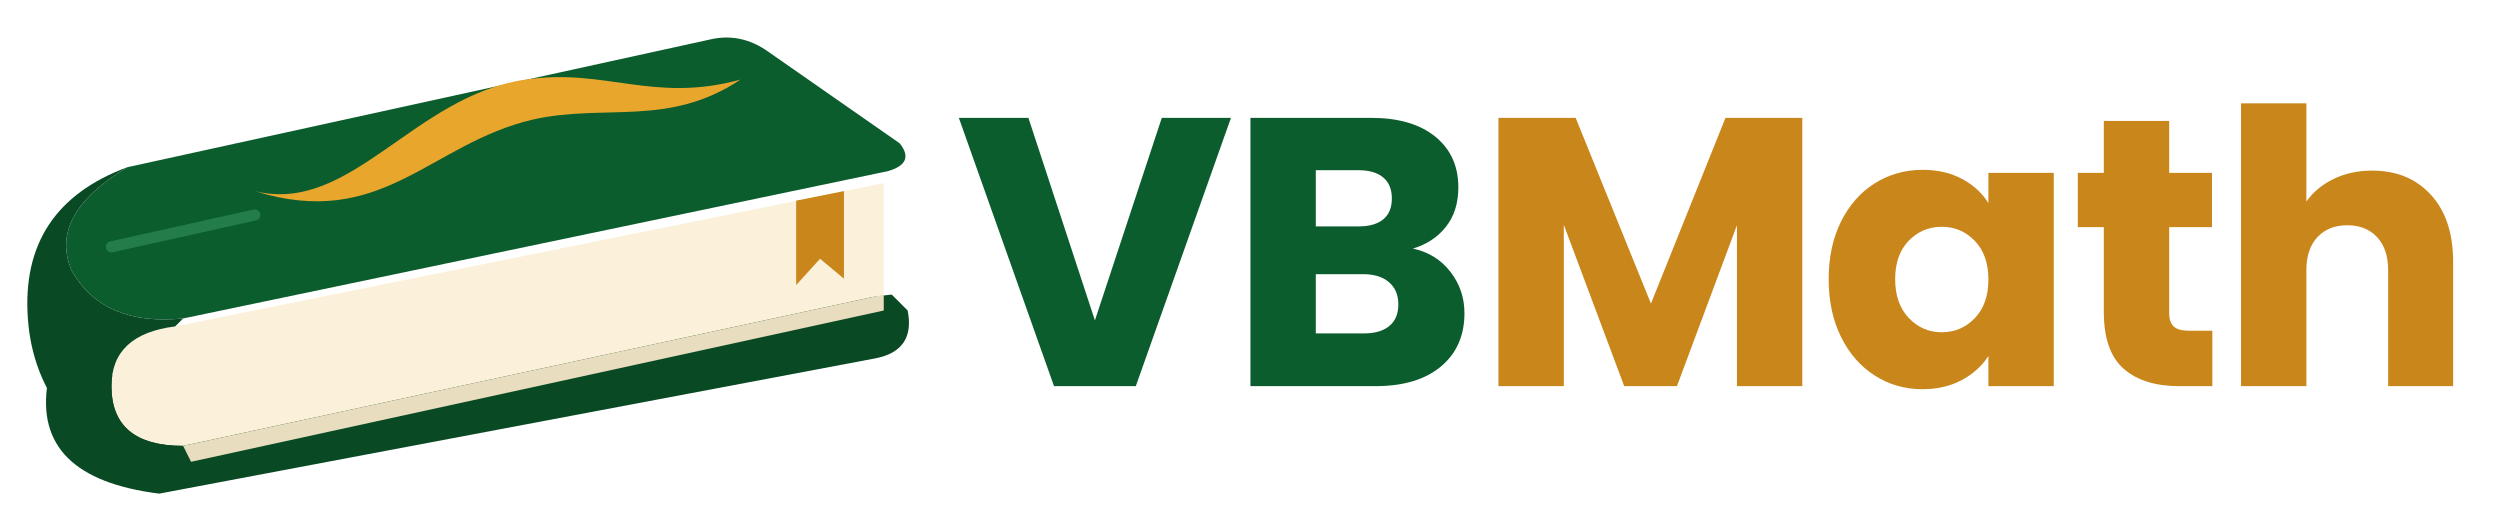
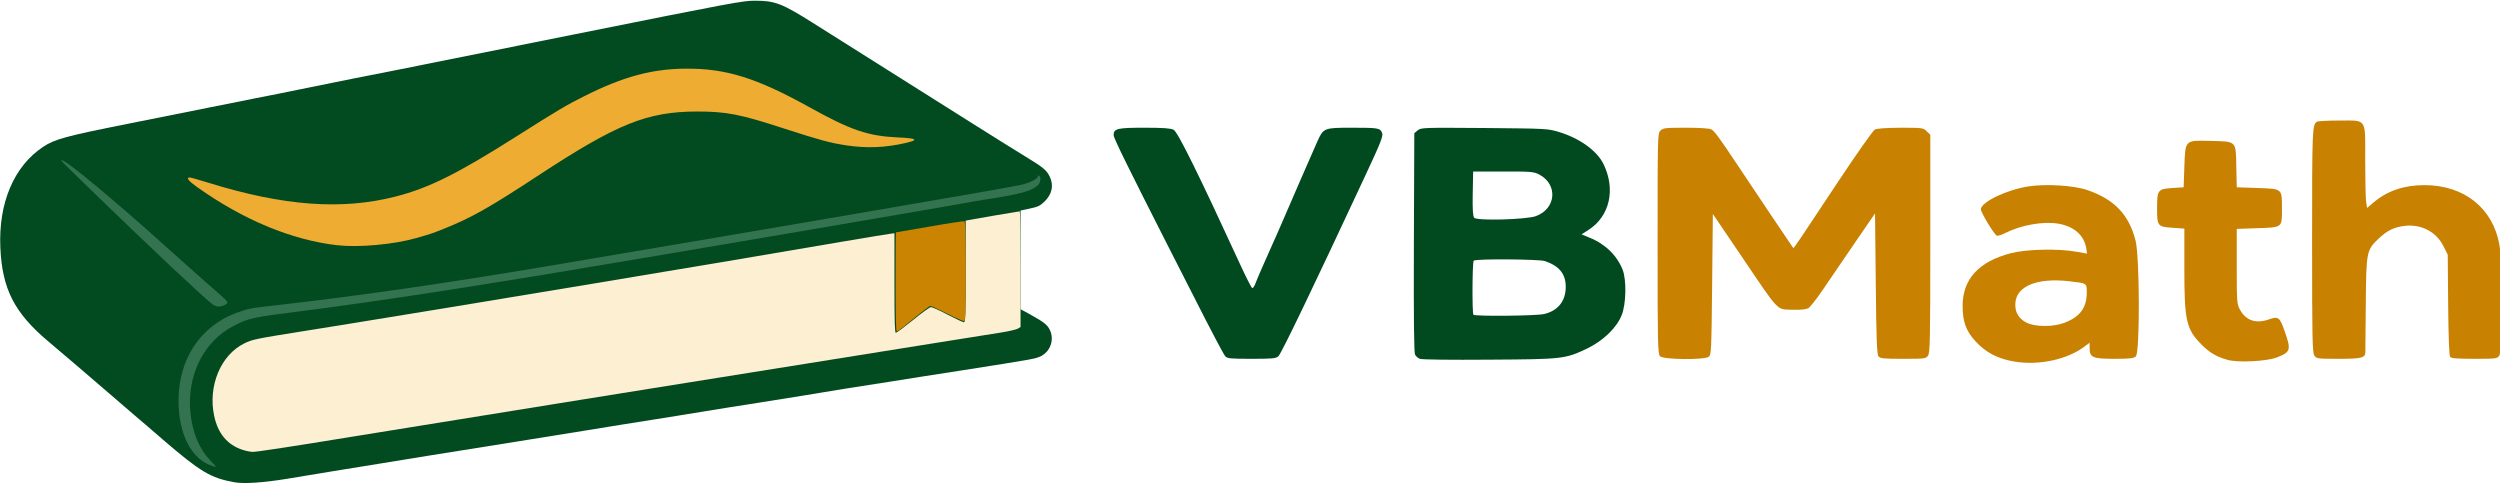
- <svg xmlns="http://www.w3.org/2000/svg" viewBox="8 10 314 64" role="img" aria-label="VBMath">
-   <g>
-     <path d="M14 58 Q12 70 28 72 L118 55 Q123 54 122 49 L120 47 Z" fill="#094A25" />
-     <path d="M30 51 L119 33 L119 47 L31 66 Q22 66 22 58.5 Q22 52 30 51 Z" fill="#FBF1DA" />
-     <path d="M31 66 L119 47 L119 49 L32 68 Z" fill="#E9DDBF" />
-     <path d="M24 31 L97 15 Q101 14 104.5 16.5 L121 28 Q123 30.5 119.5 31.5 L31 50 Q21 51 17 44 Q14 37 24 31 Z" fill="#0B5D2E" />
-     <path d="M24 31 Q10.5 36 11.5 50 Q12.5 64 28 70.5 L31 66 Q22 66 22 58.5 Q22 52 30 51 L31 50 Q21 51 17 44 Q14 37 24 31 Z" fill="#094A25" />
-     <path d="M22 41 L40 37" stroke="#2E8A55" stroke-width="1.4" stroke-linecap="round" opacity=".7" />
-     <path d="M40 34 C52 37 60 22 74 20 C84 18.5 90 23 101 20 C92 26 84 23 75 25 C62 28 56 39 40 34 Z" fill="#E8A62C" />
-     <path d="M108 35.2 L114 34 L114 45 L111 42.5 L108 45.8 Z" fill="#C9861A" />
+ <svg xmlns="http://www.w3.org/2000/svg" viewBox="0 0 2141 413" role="img" aria-label="VBMath">
+   <g transform="translate(-34 0)">
+     <path fill="#024B20" d="M234.7 413.0C214.3 409.3 205.9 404.3 173.5 376.5C166.4 370.3 154.9 360.4 148.0 354.6C141.1 348.7 131.7 340.5 127.0 336.5C115.6 326.6 82.9 298.7 75.5 292.5C46.3 268.0 35.8 247.4 34.3 212.0C32.6 173.7 46.0 142.3 71.0 125.7C80.9 119.2 90.2 116.6 143.6 106.0C171.6 100.4 203.1 94.1 213.5 92.0C223.9 89.9 242.0 86.3 253.5 84.0C265.0 81.8 281.9 78.4 291.0 76.5C304.2 73.7 366.2 61.3 377.0 59.3C378.4 59.0 444.8 45.7 524.5 29.7C661.1 2.3 670.1 0.6 680.5 0.6C697.5 0.6 703.5 2.8 730.0 19.5C800.8 64.1 839.8 88.7 864.5 104.3C885.6 117.6 898.1 125.4 914.5 135.5C927.5 143.4 930.6 146.1 933.1 151.5C936.6 159.0 934.9 166.5 928.4 172.7C924.7 176.3 923.0 177.1 916.0 178.6L908.0 180.3L908.0 222.6L908.0 264.8L914.8 268.5C928.1 275.9 930.8 277.9 933.1 282.6C937.1 290.9 933.6 301.0 925.3 305.1C920.8 307.3 917.0 307.9 859.0 317.0C837.8 320.3 810.6 324.5 798.5 326.5C786.4 328.4 767.7 331.3 757.0 333.0C746.3 334.8 731.0 337.2 723.0 338.6C715.0 339.9 697.0 342.8 683.0 345.0C669.0 347.2 647.8 350.5 636.0 352.5C624.2 354.5 604.4 357.6 592.0 359.6C579.6 361.5 554.4 365.6 536.0 368.6C517.6 371.6 491.0 375.9 477.0 378.1C463.0 380.3 445.0 383.2 437.0 384.5C429.0 385.8 412.4 388.5 400.0 390.4C387.6 392.4 369.4 395.4 359.5 397.0C349.6 398.6 331.8 401.5 320.0 403.4C308.2 405.4 290.0 408.3 279.5 410.1C259.3 413.4 242.6 414.5 234.7 413.0Z" />
+     <path fill="#347350" d="M216.0 399.1C198.1 393.6 186.9 372.0 186.9 343.1C186.8 307.7 205.7 279.2 236.6 267.9C246.1 264.4 249.4 263.7 269.8 261.5C337.6 253.9 415.4 242.7 502.5 228.0C569.1 216.8 618.8 208.3 646.5 203.6C660.8 201.1 713.6 192.1 763.7 183.6C856.7 167.7 894.6 161.1 908.0 158.4C915.3 156.9 923.0 153.1 923.0 150.9C923.0 150.4 923.5 150.2 924.0 150.5C925.8 151.6 925.1 156.6 922.8 158.7C917.3 163.7 907.3 166.4 877.0 171.0C874.0 171.4 863.8 173.2 854.5 174.9C845.2 176.6 812.3 182.2 781.5 187.5C750.7 192.8 717.9 198.4 708.5 200.0C679.4 205.0 652.1 209.6 605.5 217.5C497.1 235.8 497.8 235.7 417.0 248.5C381.0 254.2 318.7 263.2 292.5 266.4C249.7 271.8 246.8 272.4 233.7 279.3C208.2 292.6 193.9 321.7 197.1 353.6C198.9 370.7 204.4 384.0 213.7 393.9C216.9 397.2 219.3 400.0 219.0 399.9C218.7 399.9 217.4 399.5 216.0 399.1ZM216.3 260.8C209.1 255.6 163.5 212.7 116.5 167.1C104.9 155.9 93.3 144.5 90.5 141.8C87.8 139.2 86.0 137.0 86.6 137.0C90.4 137.0 131.9 171.4 176.5 211.6C190.7 224.4 213.2 244.3 221.2 251.3C229.5 258.5 230.0 259.4 227.2 260.8C223.0 263.1 219.5 263.1 216.3 260.8Z" />
+     <path fill="#FDEFD2" d="M241.3 385.1C228.5 380.7 220.6 371.2 217.4 356.1C212.0 330.6 223.0 304.0 243.2 294.1C250.1 290.7 252.4 290.2 294.5 283.5C320.9 279.3 336.9 276.7 414.5 264.0C456.4 257.2 629.8 228.3 658.0 223.5C736.0 210.2 792.0 200.7 795.8 200.3L800.0 199.7L800.0 242.4C800.0 275.8 800.3 285.0 801.2 285.0C801.9 285.0 808.6 280.0 816.0 274.0C823.4 267.9 830.3 263.0 831.3 263.0C832.3 263.0 838.8 265.9 845.6 269.5C852.5 273.1 858.7 276.0 859.5 276.0C860.8 276.0 861.0 270.1 861.0 232.5L861.0 189.0L863.2 188.5C866.2 187.9 906.3 181.0 907.3 181.0C907.7 181.0 908.0 203.3 908.0 230.5L908.0 280.0L905.8 281.4C904.5 282.2 897.7 283.8 890.5 284.9C883.3 286.0 857.9 290.1 834.0 293.9C771.3 304.0 702.5 315.0 648.5 323.6C622.6 327.7 593.4 332.4 583.5 334.0C573.6 335.6 541.4 340.8 512.0 345.5C464.8 353.1 369.5 368.5 335.5 374.0C280.5 383.0 254.0 387.0 250.2 387.0C248.2 386.9 244.2 386.1 241.3 385.1Z" />
+     <path fill="#EFAC32" d="M322.6 210.0C283.7 205.5 242.3 188.3 202.8 160.2C195.4 155.0 193.1 152.0 196.5 152.0C197.4 152.0 204.7 154.1 212.8 156.6C276.8 176.4 326.6 180.1 372.5 168.4C401.1 161.1 425.7 148.9 476.0 117.0C511.3 94.6 519.6 89.7 534.9 82.1C567.8 65.6 592.7 58.9 621.5 58.8C655.9 58.6 681.8 66.7 726.8 91.6C762.8 111.6 777.2 116.5 803.2 117.7C819.2 118.4 821.1 119.8 809.8 122.4C792.2 126.5 776.4 127.1 758.8 124.5C744.7 122.3 736.8 120.2 705.6 110.1C667.8 97.8 656.2 95.5 631.0 95.5C588.3 95.6 562.7 105.9 495.9 149.7C453.3 177.7 437.3 186.7 414.4 195.8C404.4 199.8 403.4 200.2 390.4 203.9C371.1 209.4 341.3 212.1 322.6 210.0Z" />
+     <path fill="#CB8402" d="M801.0 241.5C801.0 218.1 801.1 199.0 801.3 199.0C801.5 199.0 814.6 196.7 830.4 194.0C846.2 191.2 859.6 189.2 860.1 189.5C860.6 189.9 861.0 207.4 861.0 232.6C861.0 269.8 860.8 275.0 859.5 275.0C858.7 275.0 852.1 272.1 845.0 268.5C837.9 264.9 831.5 262.0 830.8 262.0C830.1 262.0 823.5 267.0 816.3 273.0C809.0 279.1 802.6 284.0 802.0 284.0C801.3 284.0 801.0 269.3 801.0 241.5Z" />
  </g>
-   <g transform="translate(128 58.5) scale(0.048)" fill="#0B5D2E">
-     <path d="M721 -702 472 0H258L9 -702H191L365 -172L540 -702Z" />
-     <path d="M1332 -191Q1332 -103 1270.5 -51.5Q1209 0 1099 0H772V-702H1088Q1195 -702 1255.5 -653.0Q1316 -604 1316 -520Q1316 -458 1283.5 -417.0Q1251 -376 1197 -360Q1258 -347 1295.0 -299.5Q1332 -252 1332 -191ZM943 -418H1055Q1097 -418 1119.5 -436.5Q1142 -455 1142 -491Q1142 -527 1119.5 -546.0Q1097 -565 1055 -565H943ZM1159 -214Q1159 -251 1134.5 -272.0Q1110 -293 1067 -293H943V-138H1069Q1112 -138 1135.5 -157.5Q1159 -177 1159 -214Z" />
-   </g>
-   <g transform="translate(128 58.5) scale(0.048)" fill="#C9861A">
-     <path d="M2216 -702V0H2045V-421L1888 0H1750L1592 -422V0H1421V-702H1623L1820 -216L2015 -702Z" />
-     <path d="M2531 -566Q2590 -566 2634.5 -542.0Q2679 -518 2703 -479V-558H2874V0H2703V-79Q2678 -40 2633.5 -16.0Q2589 8 2530 8Q2462 8 2406.0 -27.5Q2350 -63 2317.5 -128.5Q2285 -194 2285 -280Q2285 -366 2317.5 -431.0Q2350 -496 2406.0 -531.0Q2462 -566 2531 -566ZM2581 -417Q2530 -417 2494.5 -380.5Q2459 -344 2459 -280Q2459 -216 2494.5 -178.5Q2530 -141 2581 -141Q2632 -141 2667.5 -178.0Q2703 -215 2703 -279Q2703 -343 2667.5 -380.0Q2632 -417 2581 -417Z" />
-     <path d="M3289 -145V0H3202Q3109 0 3057.0 -45.5Q3005 -91 3005 -194V-416H2937V-558H3005V-694H3176V-558H3288V-416H3176V-192Q3176 -167 3188.0 -156.0Q3200 -145 3228 -145Z" />
-     <path d="M3919 -326V0H3749V-303Q3749 -359 3720.0 -390.0Q3691 -421 3642 -421Q3593 -421 3564.0 -390.0Q3535 -359 3535 -303V0H3364V-740H3535V-483Q3561 -520 3606.0 -542.0Q3651 -564 3707 -564Q3803 -564 3861.0 -500.5Q3919 -437 3919 -326Z" />
+   <g transform="translate(953.7 -470.8) scale(1.2292)">
+     <path fill="#01491F" d="M213.3 633.0C212.1 632.5 210.6 631.2 210.0 630.1C209.3 628.7 209.0 605.2 209.2 551.9L209.5 475.8L211.9 473.8C214.3 471.9 215.8 471.9 258.4 472.2C302.3 472.6 302.5 472.6 310.7 475.1C324.9 479.5 336.8 488.1 341.3 497.3C349.9 514.9 345.7 533.6 331.0 543.1L326.0 546.3L331.6 548.6C342.6 553.0 350.8 561.1 354.7 571.1C357.4 578.2 357.1 594.8 354.0 602.5C350.6 611.3 341.1 620.4 330.0 625.8C314.6 633.1 313.3 633.3 261.5 633.6C234.9 633.8 214.6 633.6 213.3 633.0ZM77.8 631.2C76.9 630.3 70.8 618.9 64.2 606.0C57.7 593.1 45.7 569.7 37.7 554.0C10.5 500.5 0.0 479.2 0.0 477.2C0.0 472.6 2.5 472.0 21.4 472.0C34.6 472.0 39.8 472.4 41.8 473.4C44.7 474.9 59.5 504.9 88.7 568.4C92.5 576.6 96.0 583.5 96.6 583.7C97.1 583.9 98.2 582.3 98.9 580.3C100.1 577.0 104.6 566.7 111.2 552.0C112.4 549.5 114.7 544.1 116.5 540.0C123.6 523.5 139.0 488.1 141.8 481.9C146.2 472.1 146.4 472.0 166.1 472.0C184.6 472.0 185.7 472.2 187.1 475.7C187.9 477.8 186.1 482.4 175.1 505.9C139.2 582.9 116.7 629.7 114.8 631.2C113.1 632.8 110.5 633.0 96.0 633.0C81.4 633.0 79.1 632.8 77.8 631.2ZM299.9 601.8C309.5 599.6 315.0 592.8 315.0 582.9C315.0 573.9 310.6 568.4 300.5 564.9C296.5 563.6 253.0 563.2 250.9 564.6C249.9 565.2 249.7 601.3 250.7 602.3C251.8 603.5 294.5 603.1 299.9 601.8ZM294.2 533.6C308.3 528.4 309.7 511.7 296.7 504.7C292.7 502.6 291.3 502.5 271.5 502.5L250.5 502.5L250.2 517.9C250.0 528.9 250.3 533.6 251.2 534.7C253.0 537.0 287.5 536.0 294.2 533.6Z" />
+     <path fill="#C88101" d="M627.5 634.9C616.0 633.0 607.6 628.6 600.4 620.7C593.8 613.5 591.5 607.0 591.5 596.0C591.6 577.4 602.8 565.2 625.2 559.4C635.9 556.6 658.0 556.1 670.9 558.4L678.2 559.7L677.7 556.2C676.2 547.0 669.4 540.9 658.5 538.9C648.0 537.0 632.4 539.7 620.9 545.5C618.4 546.8 615.9 547.5 615.3 547.2C613.0 545.7 603.9 530.5 604.2 528.6C605.0 523.5 622.4 515.2 637.3 512.9C649.3 511.0 669.0 512.2 678.3 515.4C697.1 521.8 707.4 532.5 712.0 550.6C714.9 562.0 715.1 628.7 712.2 631.3C710.7 632.7 708.0 633.0 697.2 633.0C682.0 633.0 680.0 632.1 680.0 625.4L680.0 621.8L676.5 624.4C664.6 633.5 644.6 637.8 627.5 634.9ZM776.0 633.7C768.4 631.5 763.7 628.8 758.4 623.5C747.3 612.5 746.0 606.8 746.0 570.4L746.0 542.3L737.8 541.7C727.3 541.0 727.0 540.6 727.0 528.0C727.0 515.3 727.5 514.7 737.7 514.0L745.5 513.5L746.0 499.2C746.7 480.2 746.2 480.7 764.6 481.2C782.5 481.6 781.9 481.0 782.2 499.4L782.5 513.5L796.8 514.0C814.5 514.6 814.0 514.2 814.0 528.6C814.0 541.8 814.5 541.4 796.6 542.0L782.5 542.5L782.5 568.5C782.5 592.9 782.6 594.7 784.6 598.5C788.7 606.3 795.8 608.8 805.0 605.5C811.3 603.3 812.4 604.0 815.5 612.7C820.6 627.0 820.3 628.2 810.3 632.1C803.1 634.8 783.2 635.8 776.0 633.7ZM380.7 631.2C379.1 629.5 379.0 622.6 379.0 552.7C379.0 477.3 379.0 476.0 381.0 474.0C382.8 472.2 384.3 472.0 398.5 472.0C407.7 472.0 414.9 472.4 416.3 473.1C418.5 474.1 421.7 478.5 435.7 499.5C445.0 513.5 473.2 555.5 473.5 555.8C473.9 556.2 477.1 551.4 505.5 508.5C517.9 489.8 529.1 474.0 530.3 473.3C531.8 472.5 537.7 472.1 548.3 472.0C563.8 472.0 564.1 472.1 566.5 474.5L569.0 476.9L569.0 552.7C569.0 619.7 568.8 628.8 567.4 630.8C565.9 632.9 565.3 633.0 550.1 633.0C536.6 633.0 534.0 632.8 532.9 631.3C531.8 630.0 531.4 620.2 531.0 580.7L530.5 531.7L515.8 553.1C507.7 564.9 497.8 579.5 493.7 585.5C489.6 591.5 485.2 597.1 483.9 597.8C482.3 598.6 478.5 599.0 472.6 598.8C461.7 598.4 464.2 601.1 437.5 561.6L417.5 532.1L417.0 581.1C416.5 628.2 416.4 630.2 414.6 631.6C411.3 633.9 382.9 633.6 380.7 631.2ZM836.6 630.8C835.2 628.8 835.0 619.5 835.0 550.7C835.0 472.6 835.1 470.0 838.4 467.8C839.0 467.4 845.9 467.0 853.8 467.0C873.5 467.0 872.0 464.7 872.0 494.9C872.0 508.0 872.3 520.8 872.6 523.3L873.3 527.9L877.9 524.0C887.5 515.9 899.1 512.0 913.3 512.0C940.9 512.0 961.0 528.0 965.5 553.6C967.7 565.7 967.6 627.7 965.4 630.8C963.9 632.9 963.3 633.0 948.1 633.0C936.6 633.0 932.0 632.7 931.2 631.7C930.5 630.9 930.0 617.8 929.8 595.5L929.5 560.5L926.6 554.7C921.7 544.6 911.1 539.0 899.5 540.4C892.0 541.3 887.5 543.5 881.4 549.2C872.9 557.3 872.7 558.1 872.4 595.5C872.3 613.1 872.1 628.0 872.1 628.7C871.8 632.4 869.2 633.0 853.5 633.0C838.7 633.0 838.1 632.9 836.6 630.8ZM662.2 608.0C673.2 603.9 678.0 597.5 678.0 587.0C678.0 580.1 678.4 580.4 665.2 578.9C643.6 576.5 629.3 582.3 628.3 593.7C627.7 600.2 630.3 604.8 636.0 607.8C641.9 610.8 654.5 610.9 662.2 608.0Z" />
  </g>
</svg>
